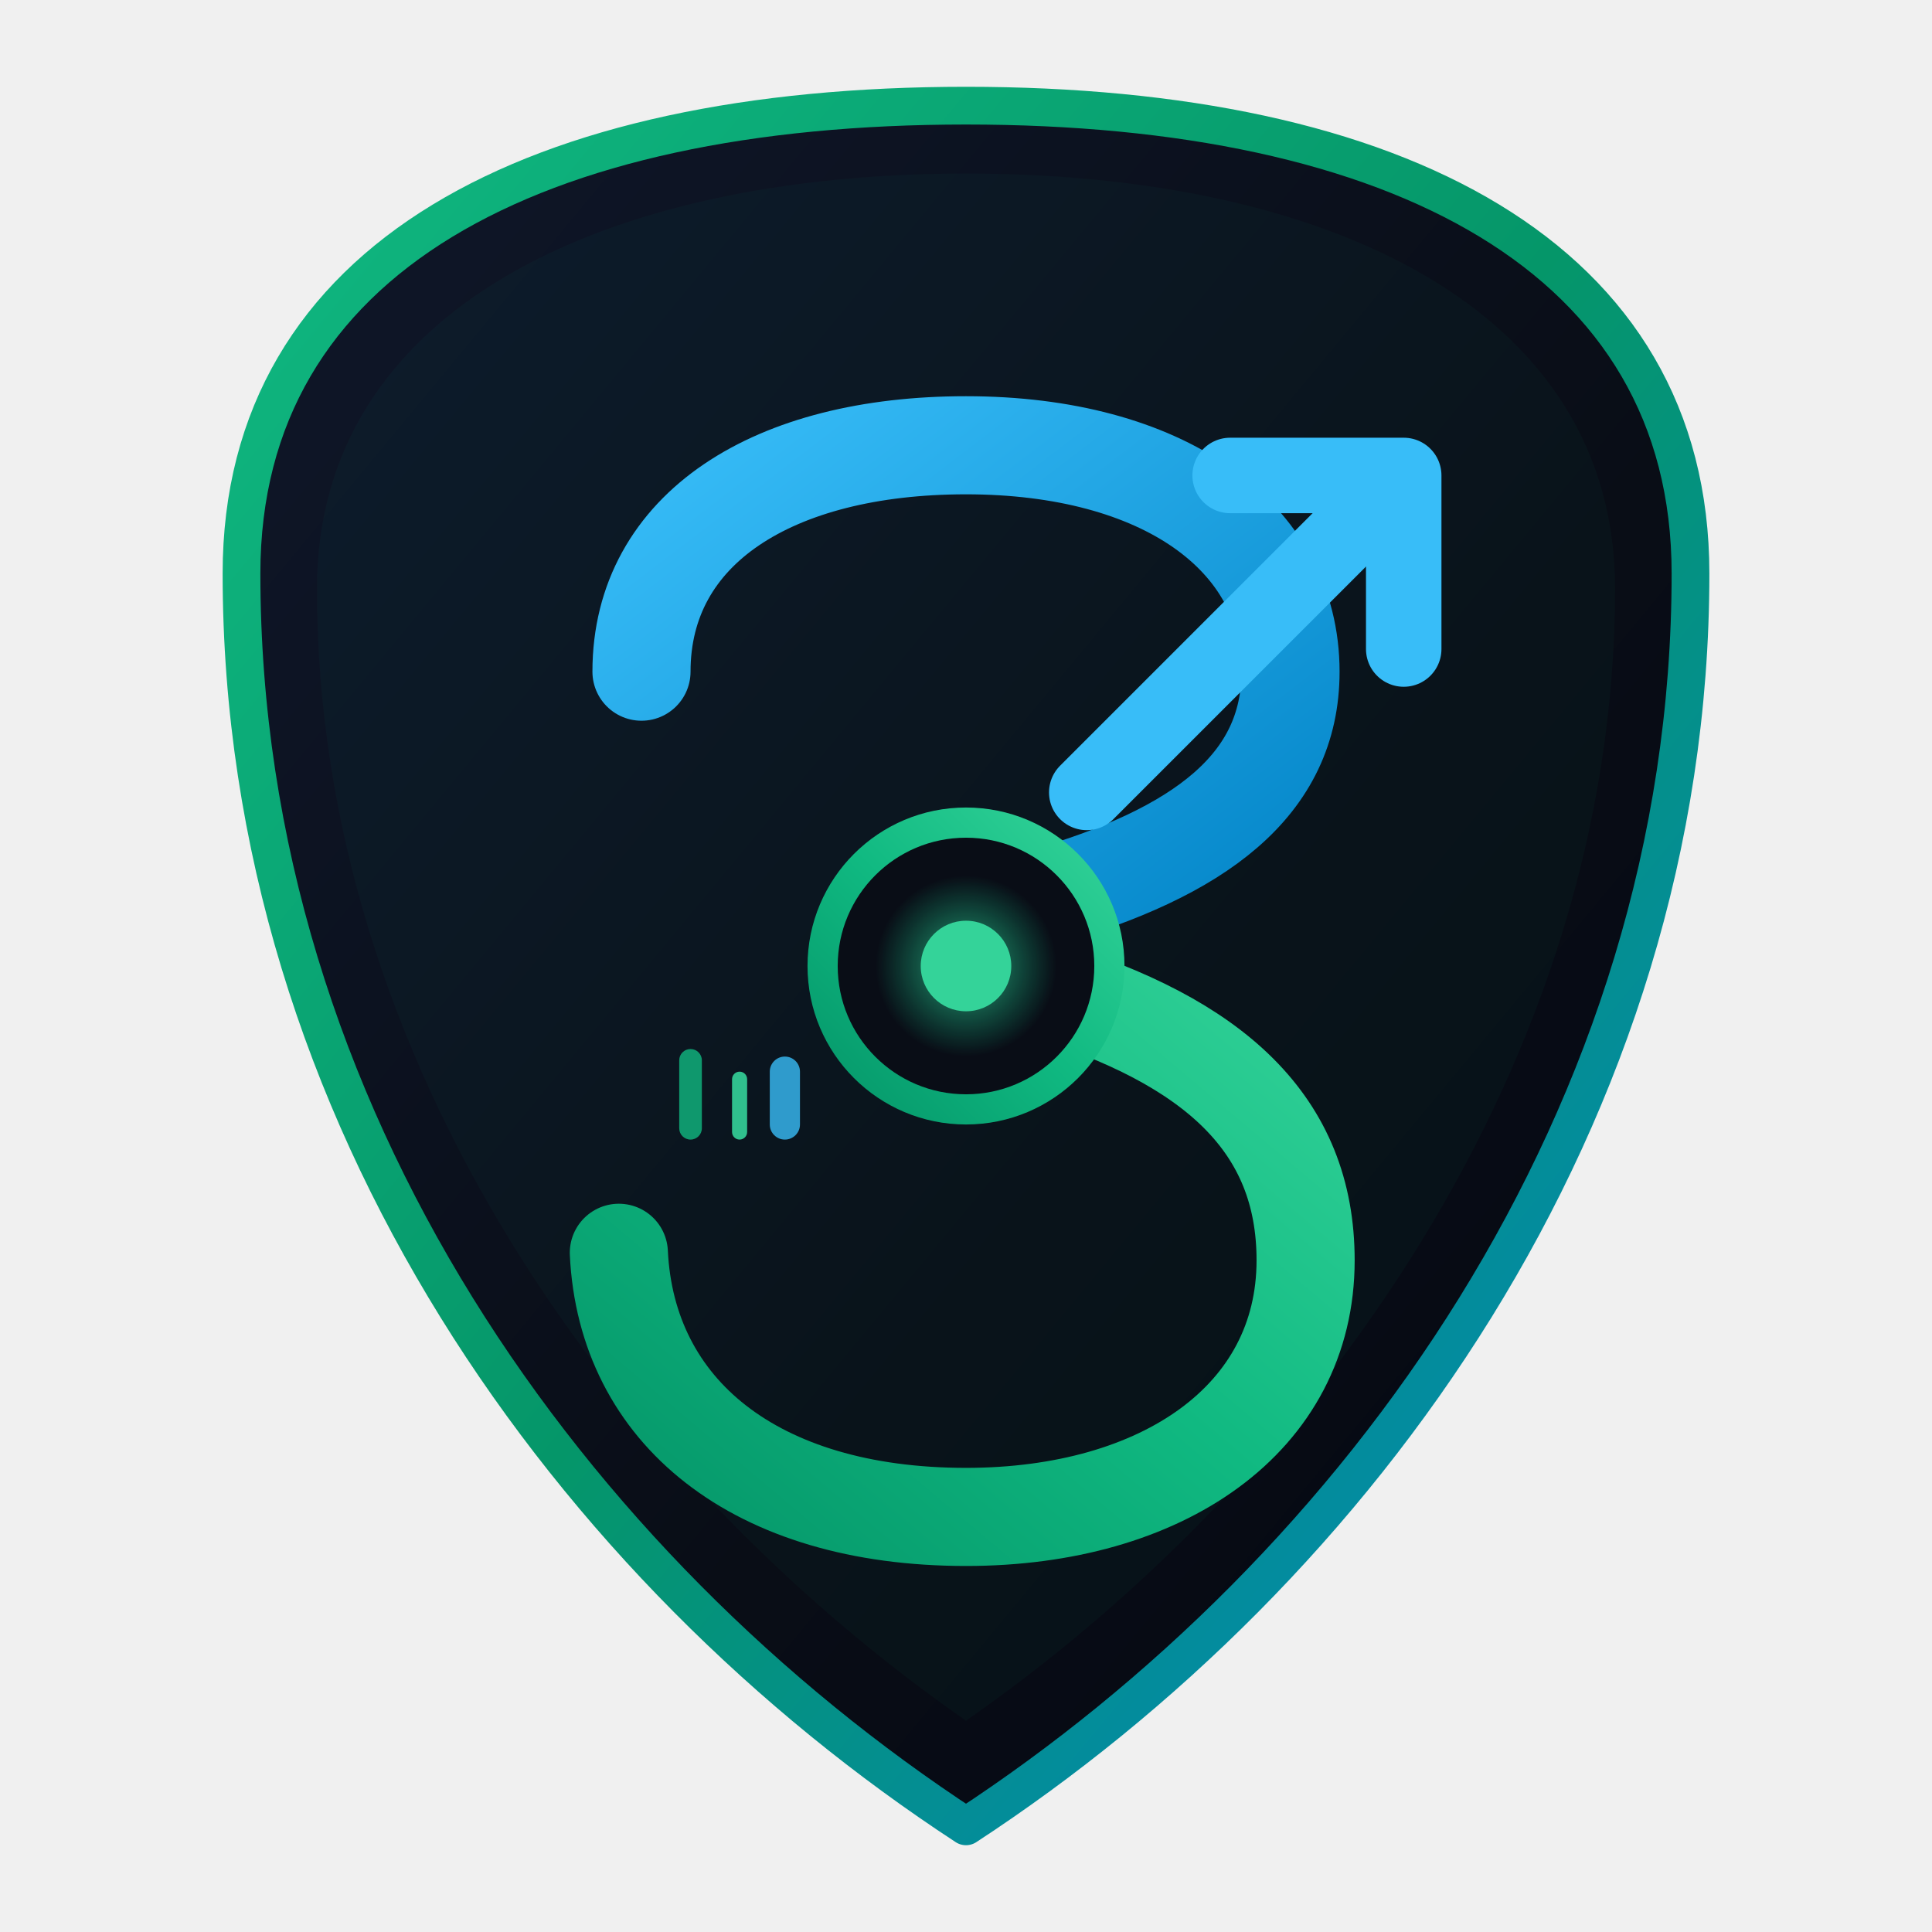
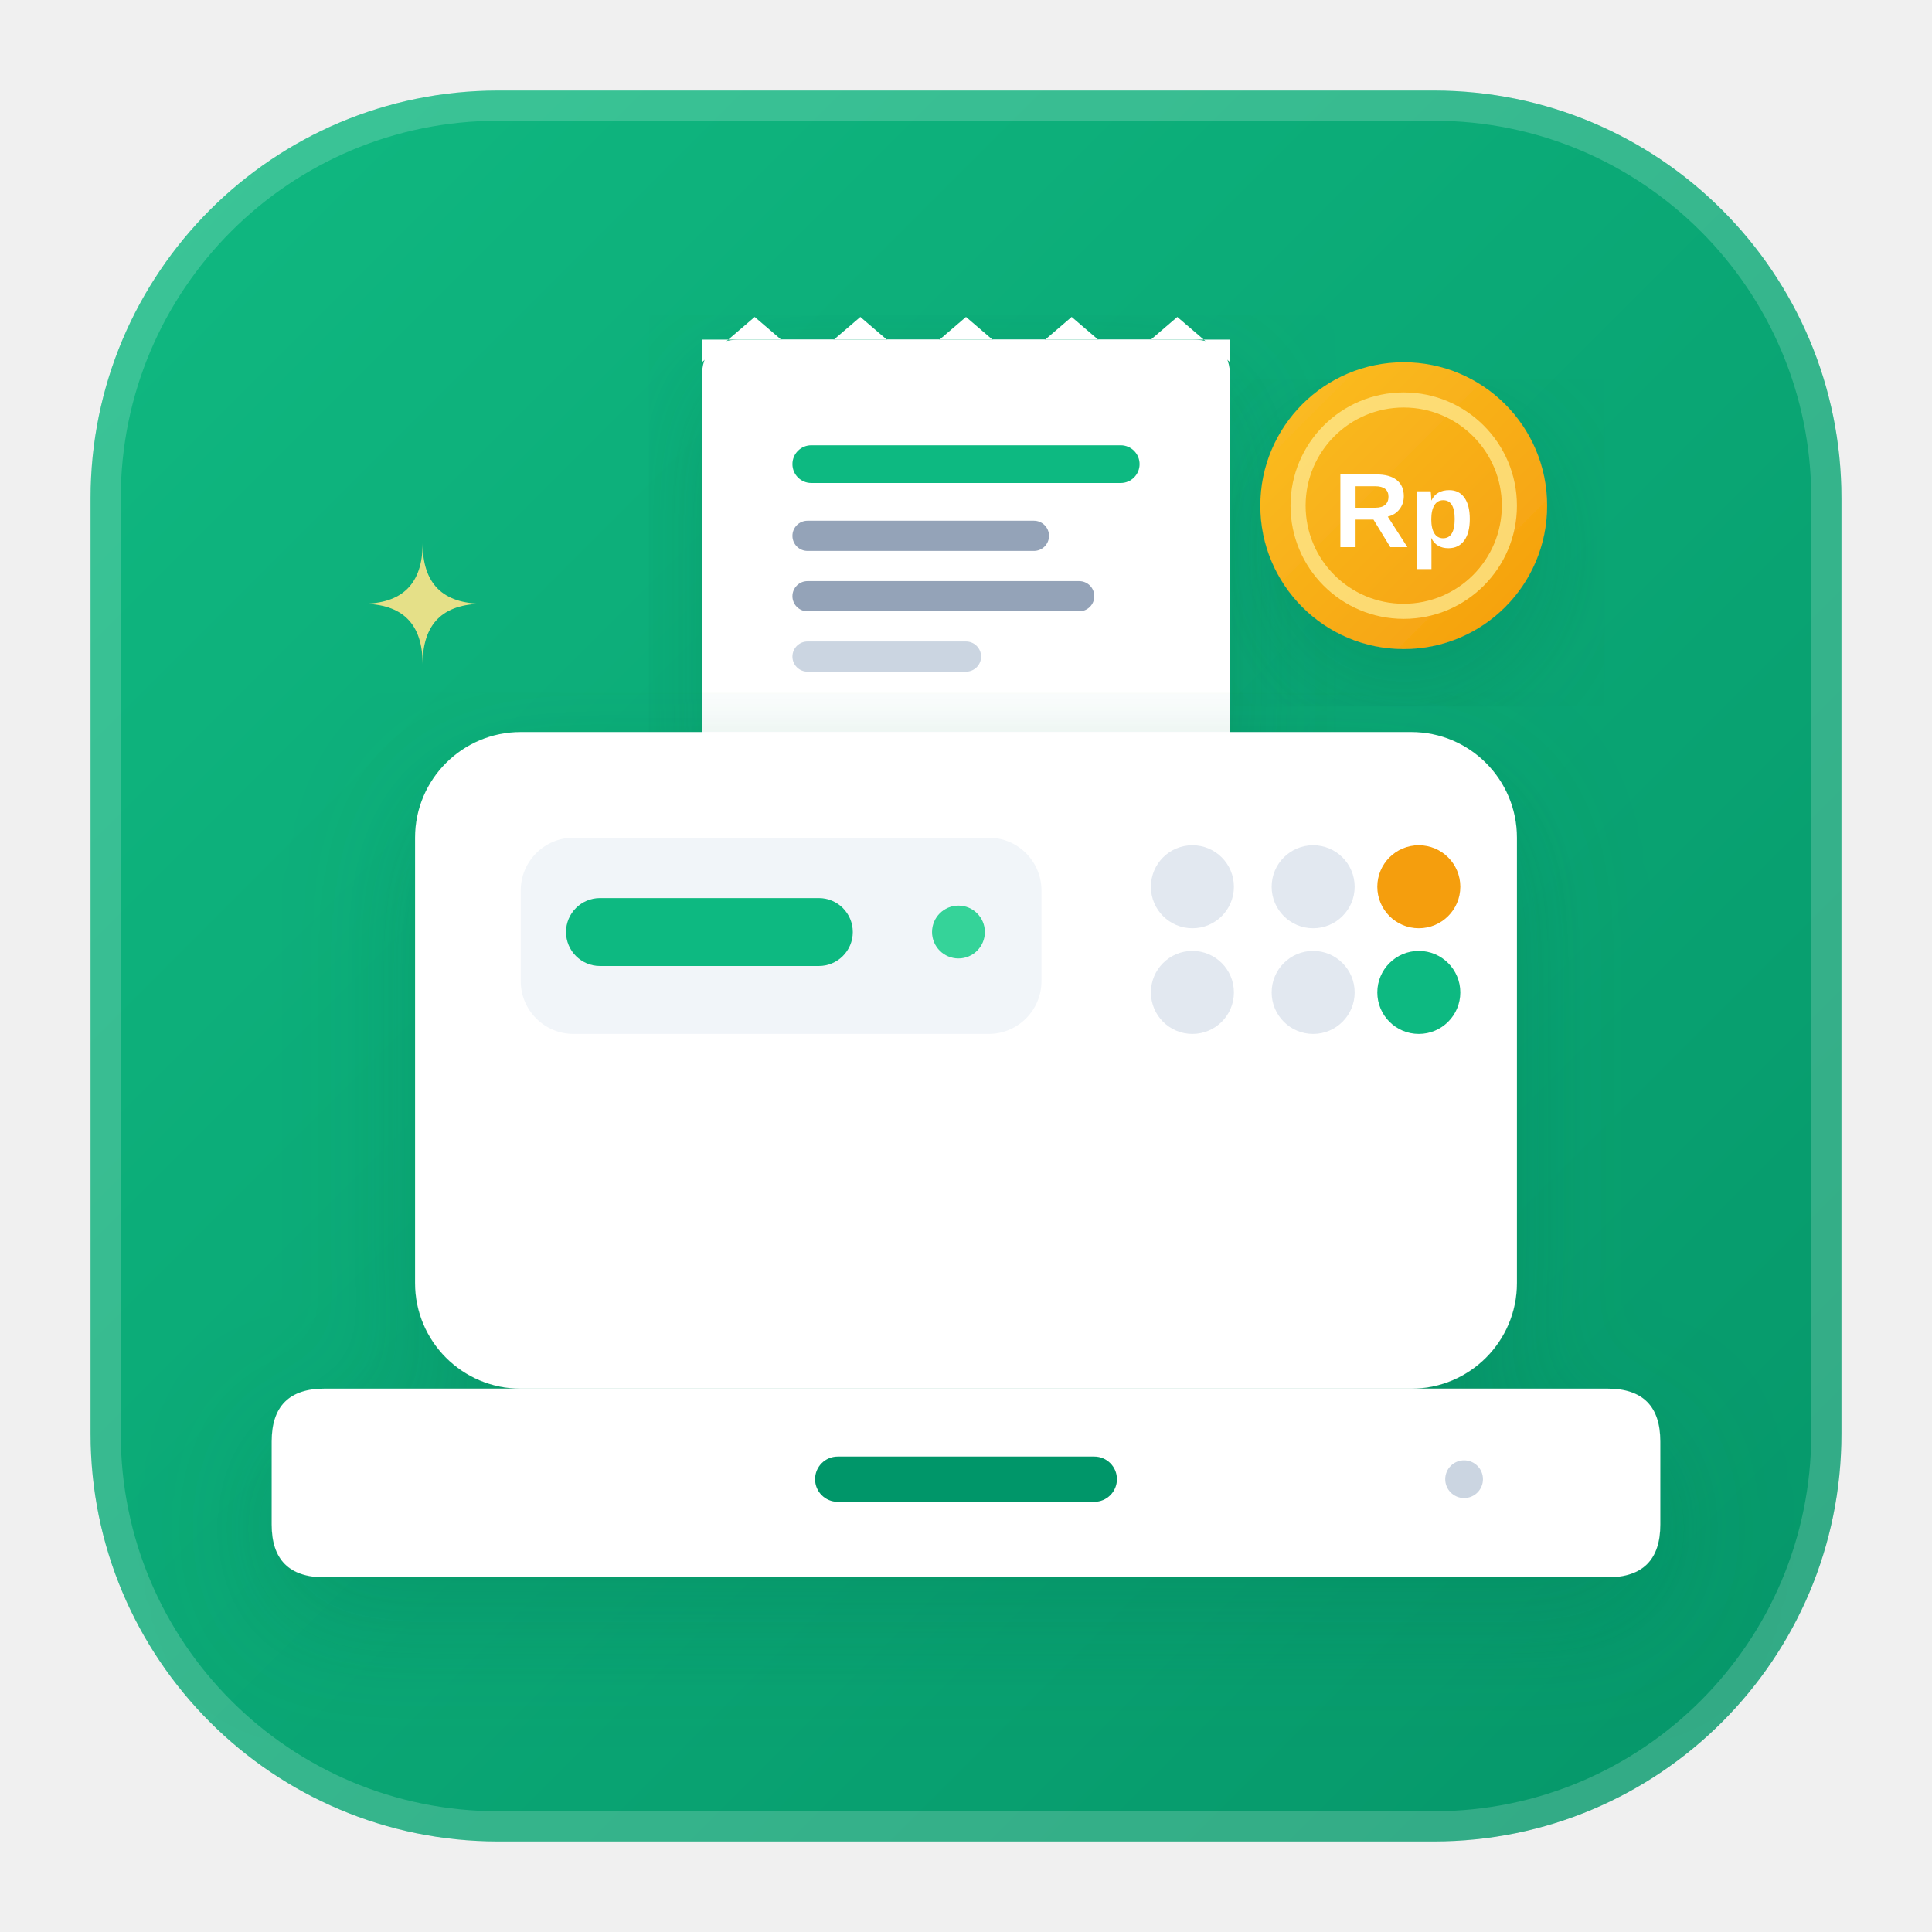
<svg xmlns="http://www.w3.org/2000/svg" viewBox="0 0 512 512" width="100%" height="100%">
  <defs>
-     <linearGradient id="bgGradient" x1="0%" y1="0%" x2="100%" y2="100%">
-       <stop offset="0%" stop-color="#0F172A" />
-       <stop offset="60%" stop-color="#090D16" />
-       <stop offset="100%" stop-color="#030712" />
+     <linearGradient id="cashierBg" x1="0%" y1="0%" x2="100%" y2="100%">
+       <stop offset="0%" stop-color="#10B981" />
+       <stop offset="100%" stop-color="#059669" />
    </linearGradient>
-     <linearGradient id="shieldBorderGrad" x1="0%" y1="0%" x2="100%" y2="100%">
-       <stop offset="0%" stop-color="#10B981" />
-       <stop offset="50%" stop-color="#059669" />
-       <stop offset="100%" stop-color="#0284C7" />
+     <filter id="softShadow" x="-10%" y="-10%" width="130%" height="130%">
+       <feDropShadow dx="0" dy="12" stdDeviation="16" flood-color="#047857" flood-opacity="0.3" />
+     </filter>
+     <linearGradient id="goldCoin" x1="0%" y1="0%" x2="100%" y2="100%">
+       <stop offset="0%" stop-color="#FBBF24" />
+       <stop offset="100%" stop-color="#F59E0B" />
    </linearGradient>
-     <linearGradient id="growthGrad" x1="0%" y1="100%" x2="100%" y2="0%">
-       <stop offset="0%" stop-color="#059669" />
-       <stop offset="50%" stop-color="#10B981" />
-       <stop offset="100%" stop-color="#34D399" />
-     </linearGradient>
-     <linearGradient id="scanGrad" x1="0%" y1="0%" x2="100%" y2="100%">
-       <stop offset="0%" stop-color="#38BDF8" />
-       <stop offset="100%" stop-color="#0284C7" />
-     </linearGradient>
-     <radialGradient id="sparkGlow" cx="50%" cy="50%" r="50%">
-       <stop offset="0%" stop-color="#34D399" stop-opacity="0.8" />
-       <stop offset="100%" stop-color="#10B981" stop-opacity="0" />
-     </radialGradient>
  </defs>
-   <path d="M 256 28             C 370 28, 448 68, 448 152             C 448 296, 360 416, 256 484             C 152 416, 64 296, 64 152             C 64 68, 142 28, 256 28 Z" fill="url(#bgGradient)" stroke="url(#shieldBorderGrad)" stroke-width="10" stroke-linejoin="round" />
-   <path d="M 256 46             C 352 46, 428 82, 428 156             C 428 282, 348 392, 256 456             C 164 392, 84 282, 84 156             C 84 82, 160 46, 256 46 Z" fill="#10B981" fill-opacity="0.04" />
-   <path d="M 170 178 C 170 140, 205 118, 256 118 C 308 118, 342 142, 342 178 C 342 208, 318 226, 276 238 L 236 250" stroke="url(#scanGrad)" stroke-width="26" stroke-linecap="round" fill="none" />
-   <path d="M 236 250 L 276 262 C 322 276, 346 298, 346 334 C 346 376, 308 402, 256 402 C 200 402, 166 374, 164 332" stroke="url(#growthGrad)" stroke-width="26" stroke-linecap="round" fill="none" />
-   <path d="M 326 126 L 372 126 L 372 172" fill="none" stroke="#38BDF8" stroke-width="20" stroke-linecap="round" stroke-linejoin="round" />
-   <line x1="288" y1="210" x2="368" y2="130" stroke="#38BDF8" stroke-width="20" stroke-linecap="round" />
-   <circle cx="256" cy="256" r="38" fill="#090D16" stroke="url(#growthGrad)" stroke-width="8" />
-   <circle cx="256" cy="256" r="24" fill="url(#sparkGlow)" />
-   <circle cx="256" cy="256" r="12" fill="#34D399" />
-   <rect x="180" y="278" width="6" height="24" rx="3" fill="#10B981" opacity="0.8" />
-   <rect x="194" y="284" width="4" height="18" rx="2" fill="#34D399" opacity="0.9" />
-   <rect x="204" y="280" width="8" height="22" rx="4" fill="#38BDF8" opacity="0.8" />
+   <rect x="24" y="24" width="464" height="464" rx="108" fill="url(#cashierBg)" />
+   <rect x="28" y="28" width="456" height="456" rx="104" fill="none" stroke="#FFFFFF" stroke-opacity="0.18" stroke-width="8" />
+   <g filter="url(#softShadow)">
+     <path d="M 196 90               L 316 90               Q 326 90 326 100               L 326 210               L 186 210               L 186 100               Q 186 90 196 90 Z" fill="#FFFFFF" />
+     <path d="M 186 96               L 200 84 L 214 96 L 228 84 L 242 96 L 256 84 L 270 96 L 284 84 L 298 96 L 312 84 L 326 96              L 326 90 L 186 90 Z" fill="#FFFFFF" />
+     <rect x="210" y="118" width="92" height="10" rx="5" fill="#10B981" />
+     <rect x="210" y="138" width="68" height="8" rx="4" fill="#94A3B8" />
+     <rect x="210" y="154" width="80" height="8" rx="4" fill="#94A3B8" />
+     <rect x="210" y="170" width="50" height="8" rx="4" fill="#CBD5E1" />
+   </g>
+   <g filter="url(#softShadow)">
+     <rect x="110" y="194" width="292" height="174" rx="28" fill="#FFFFFF" />
+     <rect x="138" y="222" width="138" height="52" rx="14" fill="#F1F5F9" />
+     <rect x="150" y="238" width="76" height="18" rx="9" fill="#10B981" />
+     <circle cx="254" cy="247" r="7" fill="#34D399" />
+     <circle cx="316" cy="235" r="11" fill="#E2E8F0" />
+     <circle cx="348" cy="235" r="11" fill="#E2E8F0" />
+     <circle cx="376" cy="235" r="11" fill="#F59E0B" />
+     <circle cx="316" cy="263" r="11" fill="#E2E8F0" />
+     <circle cx="348" cy="263" r="11" fill="#E2E8F0" />
+     <circle cx="376" cy="263" r="11" fill="#10B981" />
+     <path d="M 86 368               L 426 368               Q 440 368 440 382               L 440 404               Q 440 418 426 418               L 86 418               Q 72 418 72 404               L 72 382               Q 72 368 86 368 Z" fill="#FFFFFF" />
+     <rect x="216" y="386" width="80" height="12" rx="6" fill="#059669" />
+     <circle cx="388" cy="392" r="5" fill="#CBD5E1" />
+   </g>
+   <g transform="translate(372, 134)">
+     <circle cx="0" cy="0" r="38" fill="url(#goldCoin)" filter="url(#softShadow)" />
+     <circle cx="0" cy="0" r="28" fill="none" stroke="#FDE68A" stroke-width="4" stroke-opacity="0.8" />
+     <text x="0" y="11" font-family="'Plus Jakarta Sans', Arial, sans-serif" font-size="28" font-weight="900" fill="#FFFFFF" text-anchor="middle">Rp</text>
+   </g>
+   <path d="M 112 144 Q 112 160 96 160 Q 112 160 112 176 Q 112 160 128 160 Q 112 160 112 144 Z" fill="#FDE68A" opacity="0.9" />
</svg>
